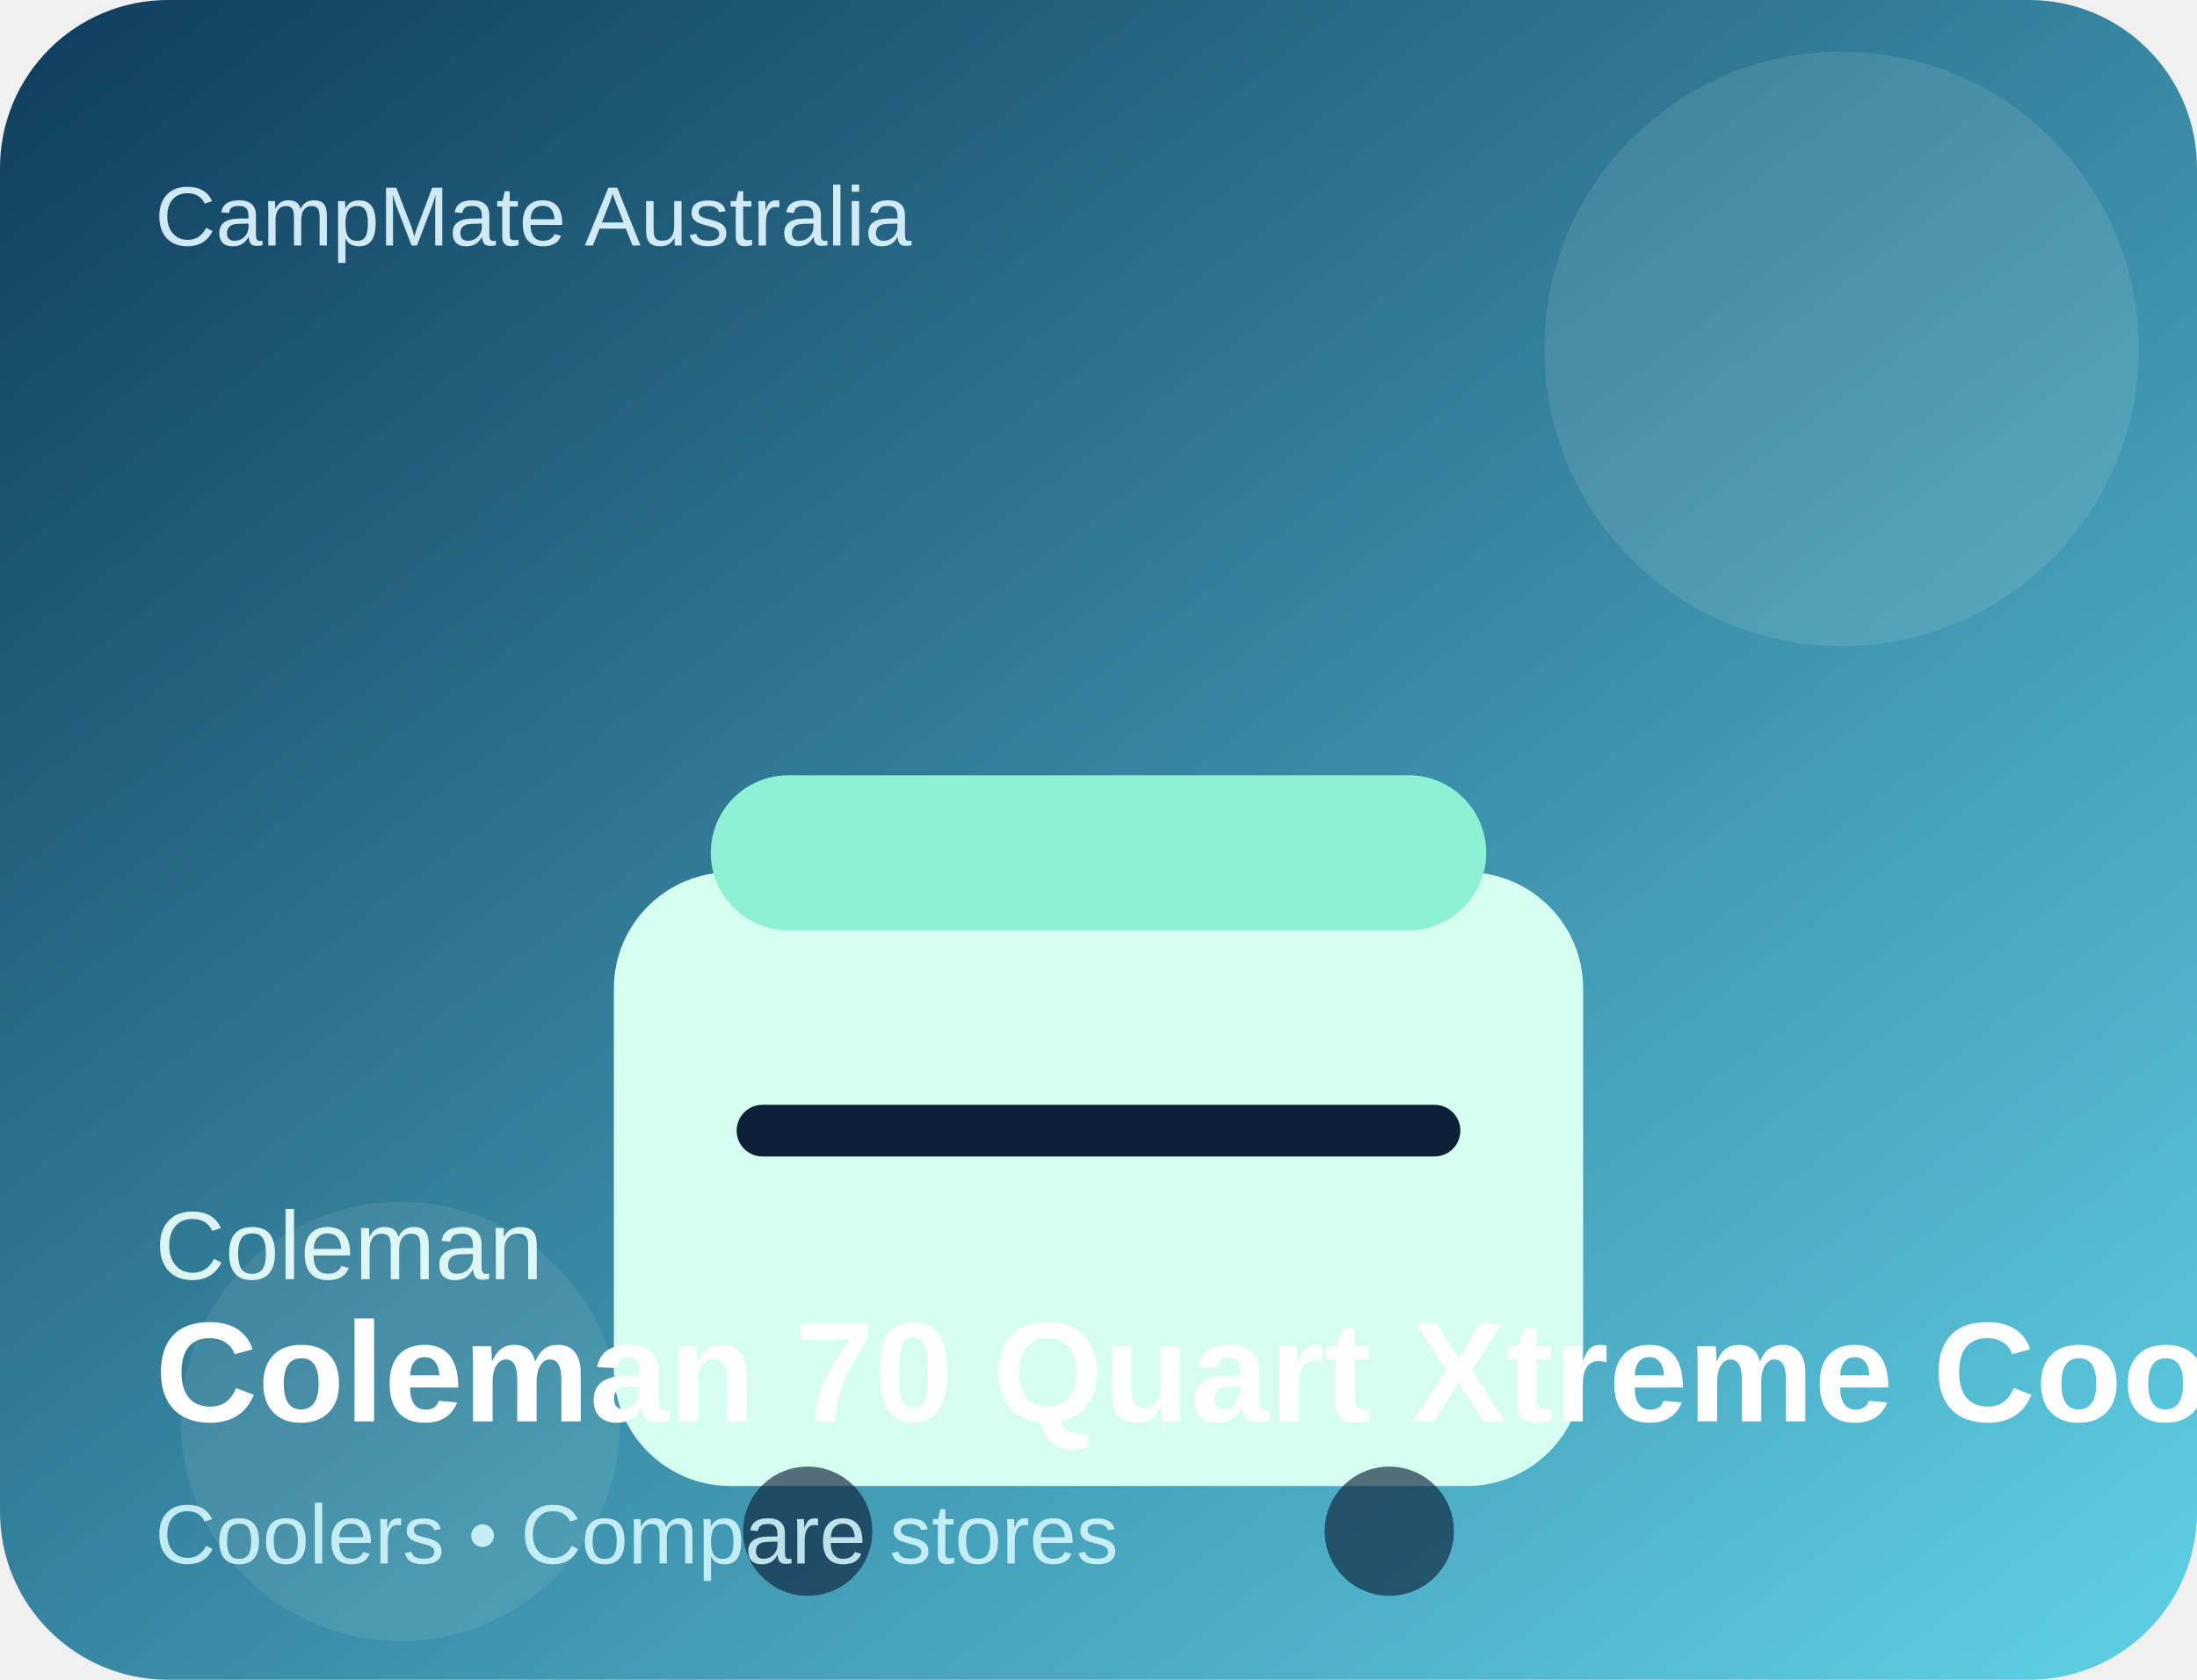
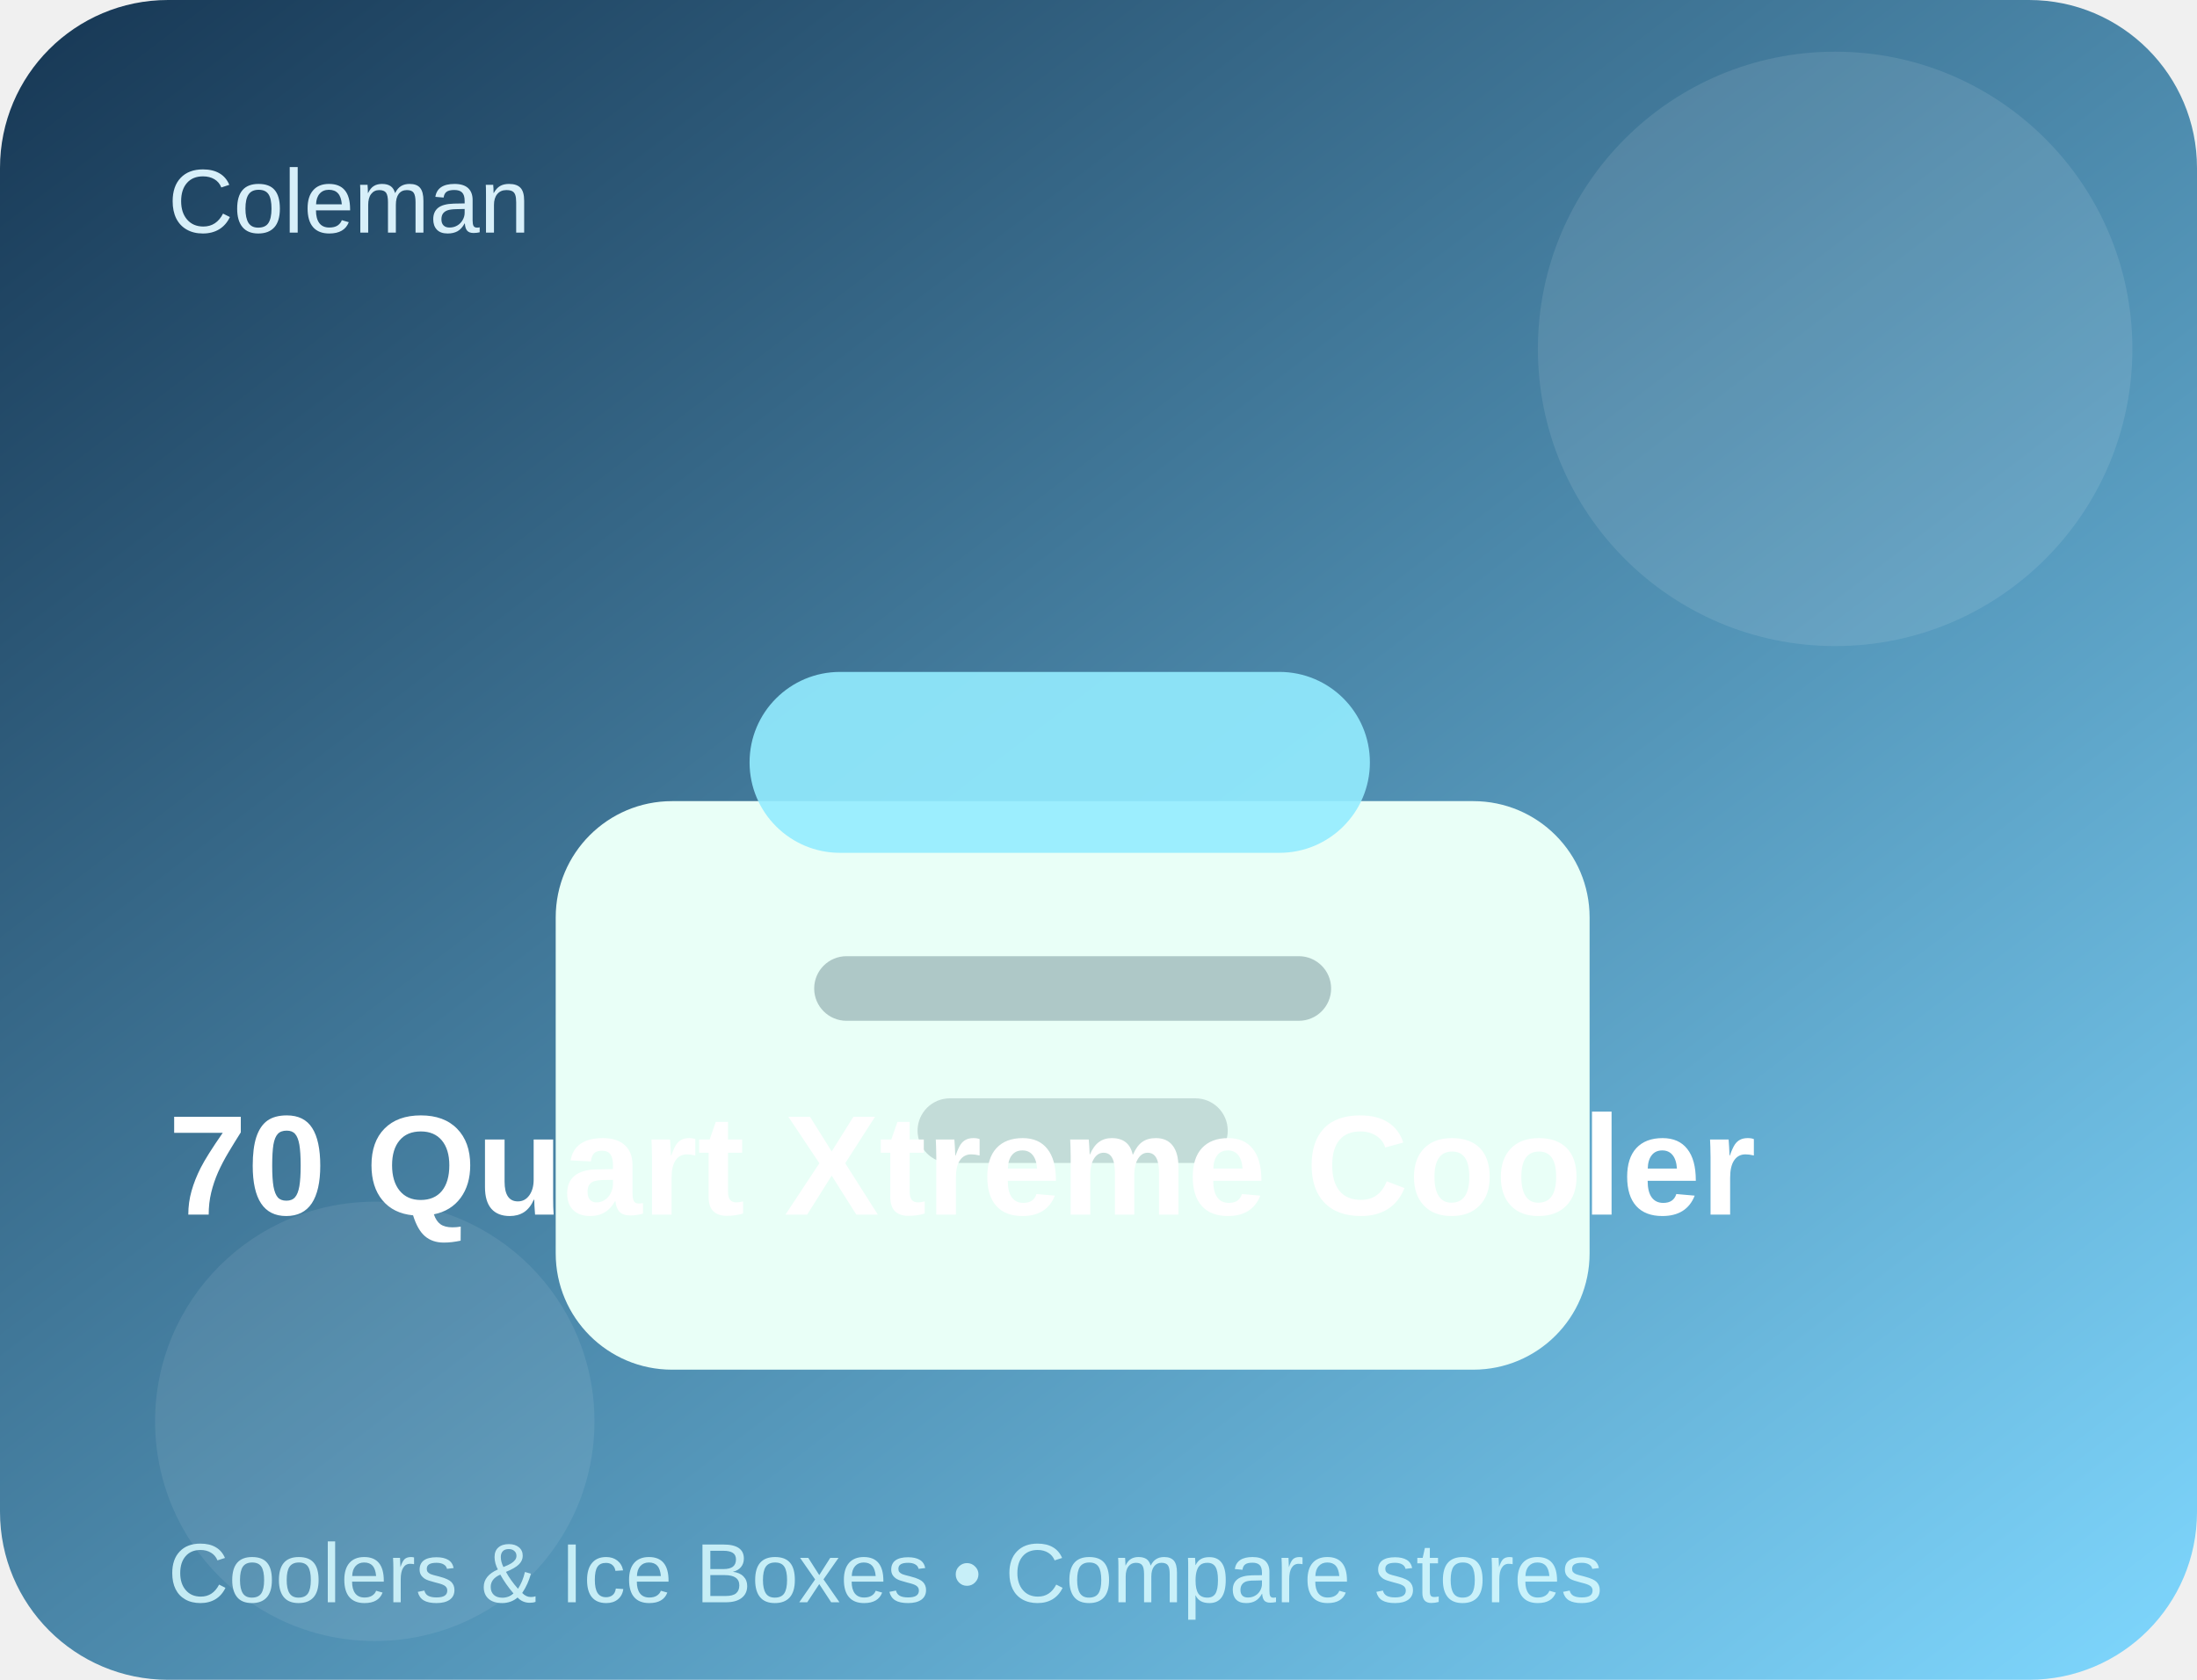
- <svg xmlns="http://www.w3.org/2000/svg" viewBox="0 0 340 260" role="img" aria-label="Coleman 70 Quart Xtreme Cooler">
+ <svg xmlns="http://www.w3.org/2000/svg" viewBox="0 0 340 260" role="img" aria-label="70 Quart Xtreme Cooler">
  <defs>
    <linearGradient id="g" x1="0" y1="0" x2="1" y2="1">
-       <stop offset="0%" stop-color="#0f3b5c" />
-       <stop offset="100%" stop-color="#60d1e6" />
+       <stop offset="0%" stop-color="#163653" />
+       <stop offset="100%" stop-color="#7fd8ff" />
    </linearGradient>
  </defs>
  <rect width="340" height="260" rx="26" fill="url(#g)" />
-   <circle cx="285" cy="54" r="46" fill="#ffffff" opacity="0.10" />
-   <circle cx="62" cy="220" r="34" fill="#ffffff" opacity="0.08" />
-   <rect x="95" y="135" width="150" height="95" rx="18" fill="#d7fff1" />
-   <rect x="110" y="120" width="120" height="24" rx="12" fill="#8ef0d5" />
-   <path d="M118 175 h104" stroke="#0c203a" stroke-width="8" stroke-linecap="round" />
-   <circle cx="125" cy="237" r="10" fill="#0c203a" opacity="0.65" />
-   <circle cx="215" cy="237" r="10" fill="#0c203a" opacity="0.65" />
-   <text x="24" y="38" font-family="Arial, Helvetica, sans-serif" font-size="13" fill="#dff6ff" opacity="0.92">CampMate Australia</text>
-   <text x="24" y="198" font-family="Arial, Helvetica, sans-serif" font-size="15" fill="#ecfffb" opacity="0.92">Coleman</text>
-   <text x="24" y="220" font-family="Arial, Helvetica, sans-serif" font-size="22" font-weight="700" fill="#ffffff">Coleman 70 Quart Xtreme Cooler</text>
-   <text x="24" y="242" font-family="Arial, Helvetica, sans-serif" font-size="13" fill="#d8faff" opacity="0.86">Coolers • Compare stores</text>
+   <circle cx="284" cy="54" r="46" fill="#ffffff" opacity="0.10" />
+   <circle cx="58" cy="220" r="34" fill="#ffffff" opacity="0.08" />
+   <rect x="86" y="124" width="160" height="88" rx="18" fill="#e9fff7" />
+   <rect x="116" y="104" width="96" height="28" rx="14" fill="#93ecff" opacity="0.9" />
+   <rect x="126" y="148" width="80" height="10" rx="5" fill="#163b4b" opacity="0.28" />
+   <rect x="142" y="170" width="48" height="10" rx="5" fill="#163b4b" opacity="0.18" />
+   <text x="26" y="36" font-family="Arial, Helvetica, sans-serif" font-size="14" fill="#dff6ff" opacity="0.96">Coleman</text>
+   <text x="26" y="188" font-family="Arial, Helvetica, sans-serif" font-size="22" font-weight="700" fill="#ffffff">70 Quart Xtreme Cooler</text>
+   <text x="26" y="248" font-family="Arial, Helvetica, sans-serif" font-size="13" fill="#d8faff" opacity="0.86">Coolers &amp; Ice Boxes • Compare stores</text>
</svg>
